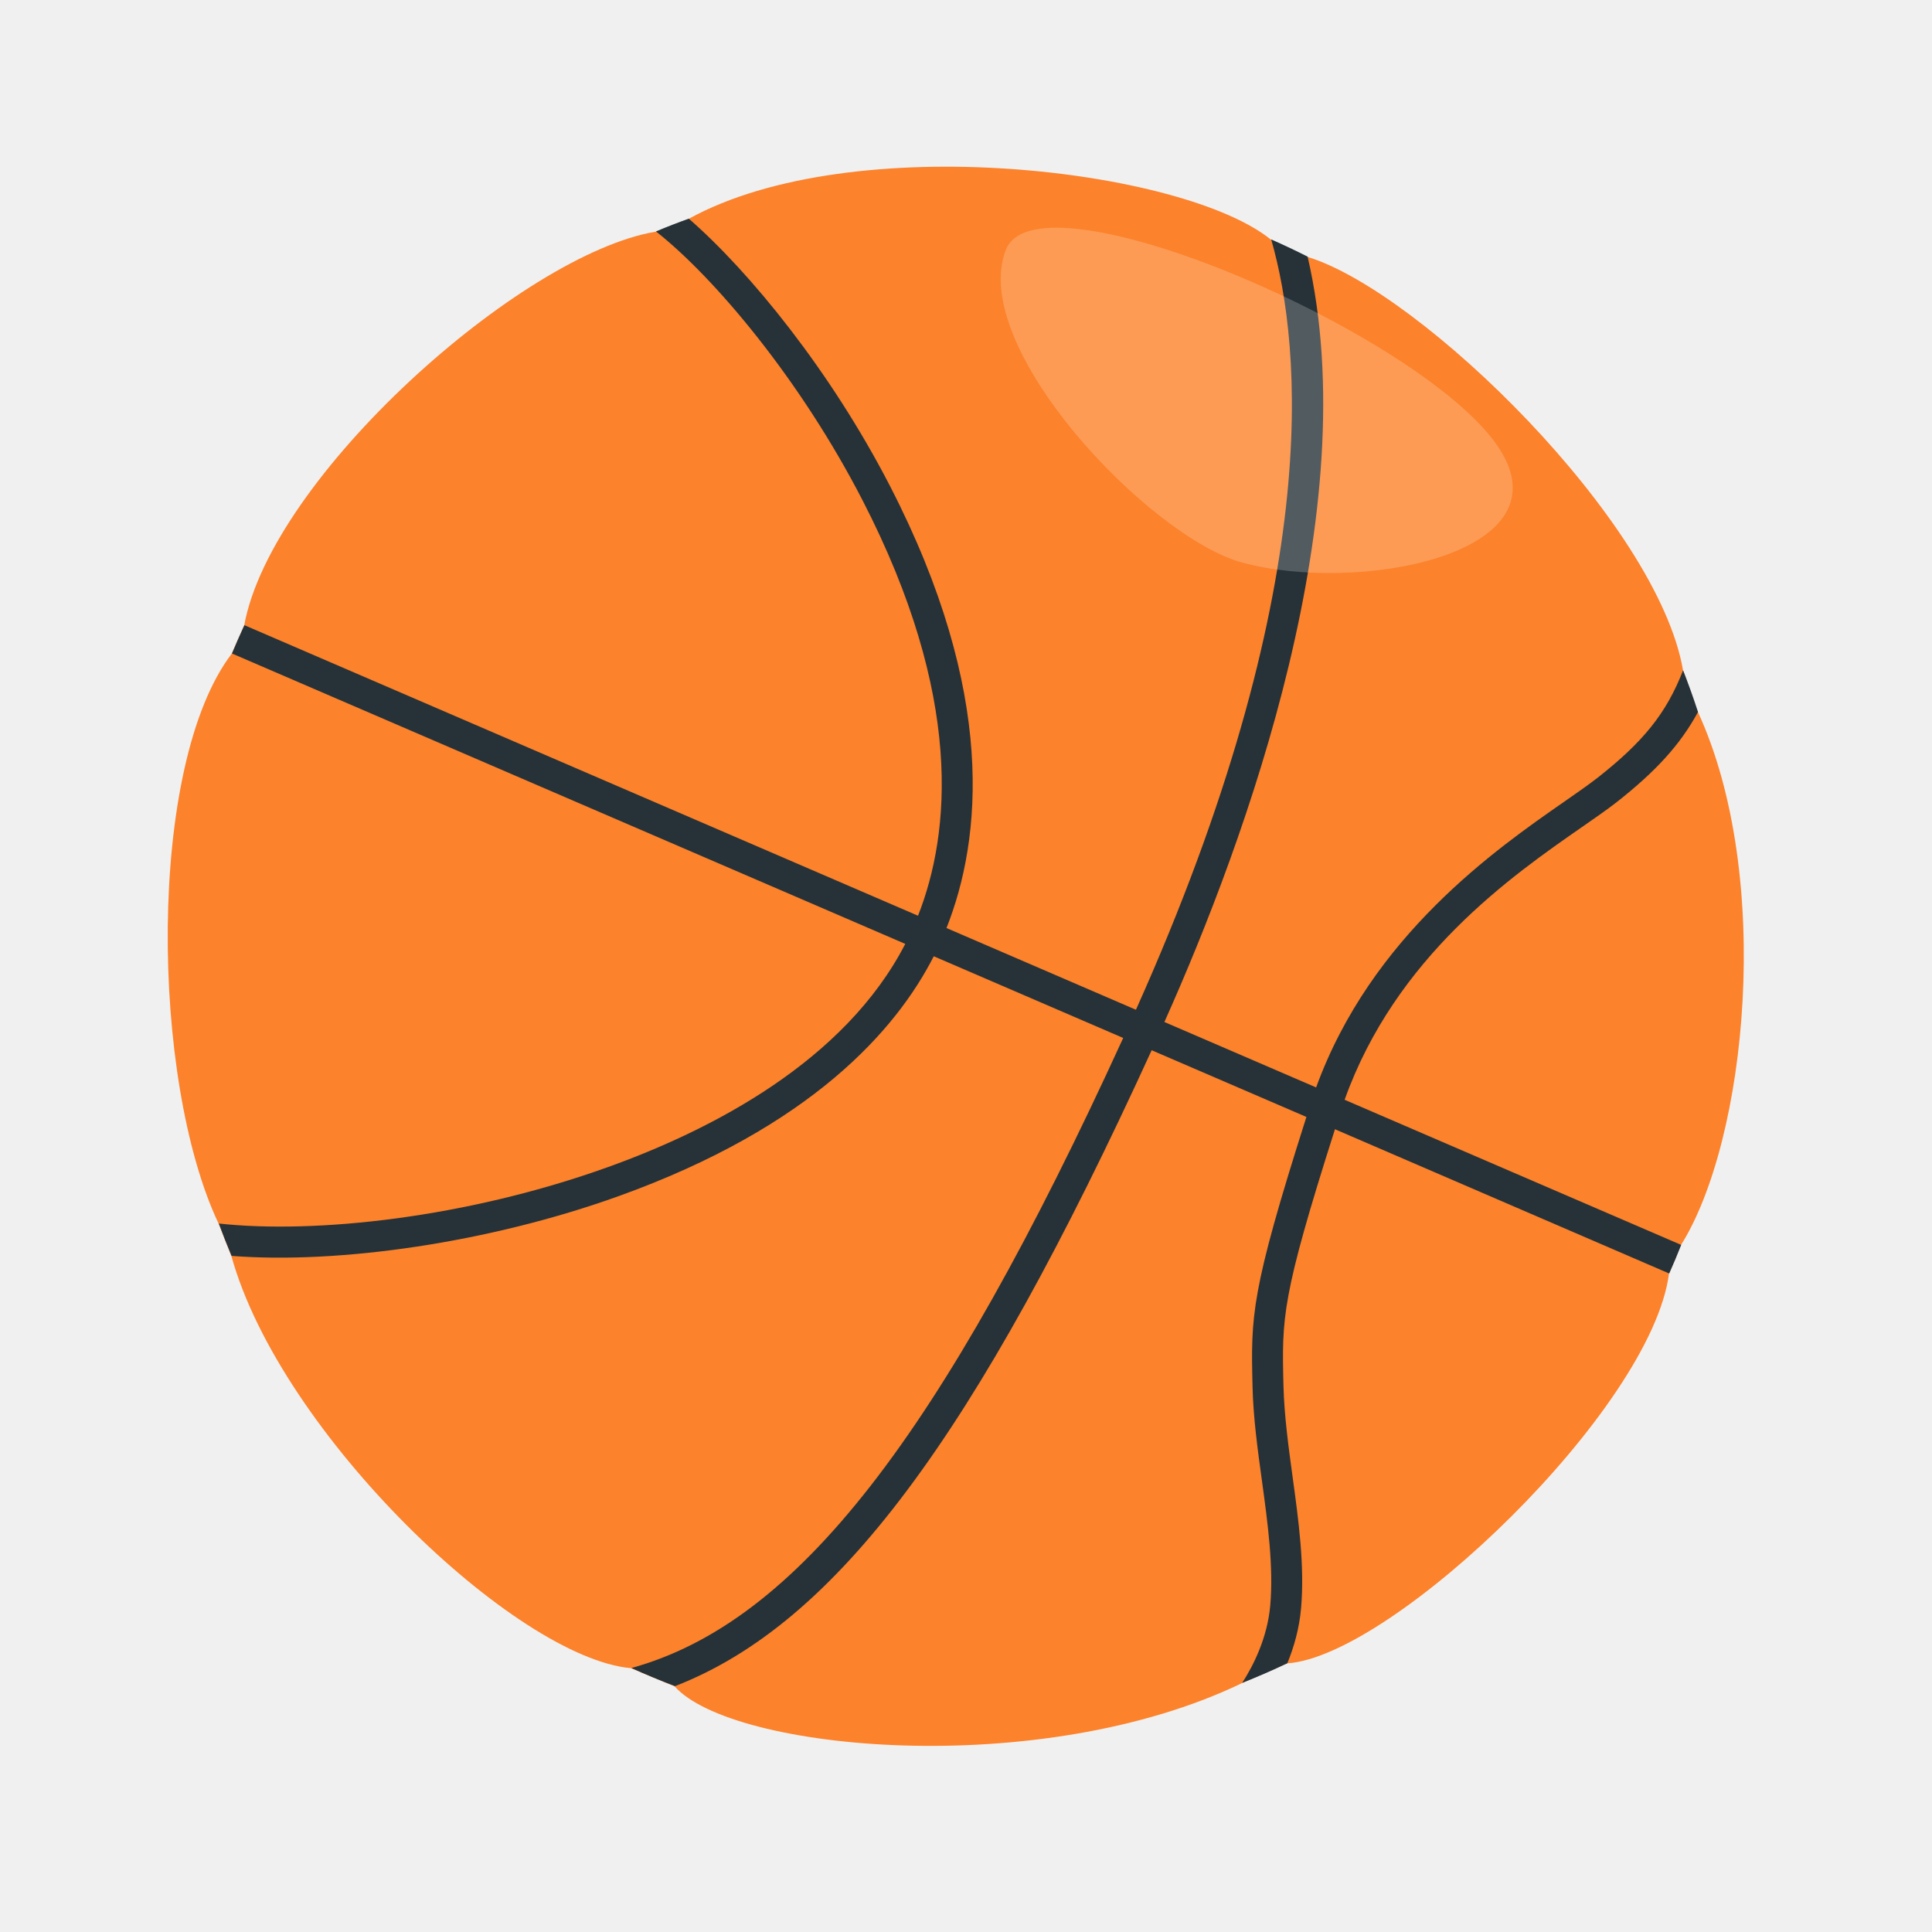
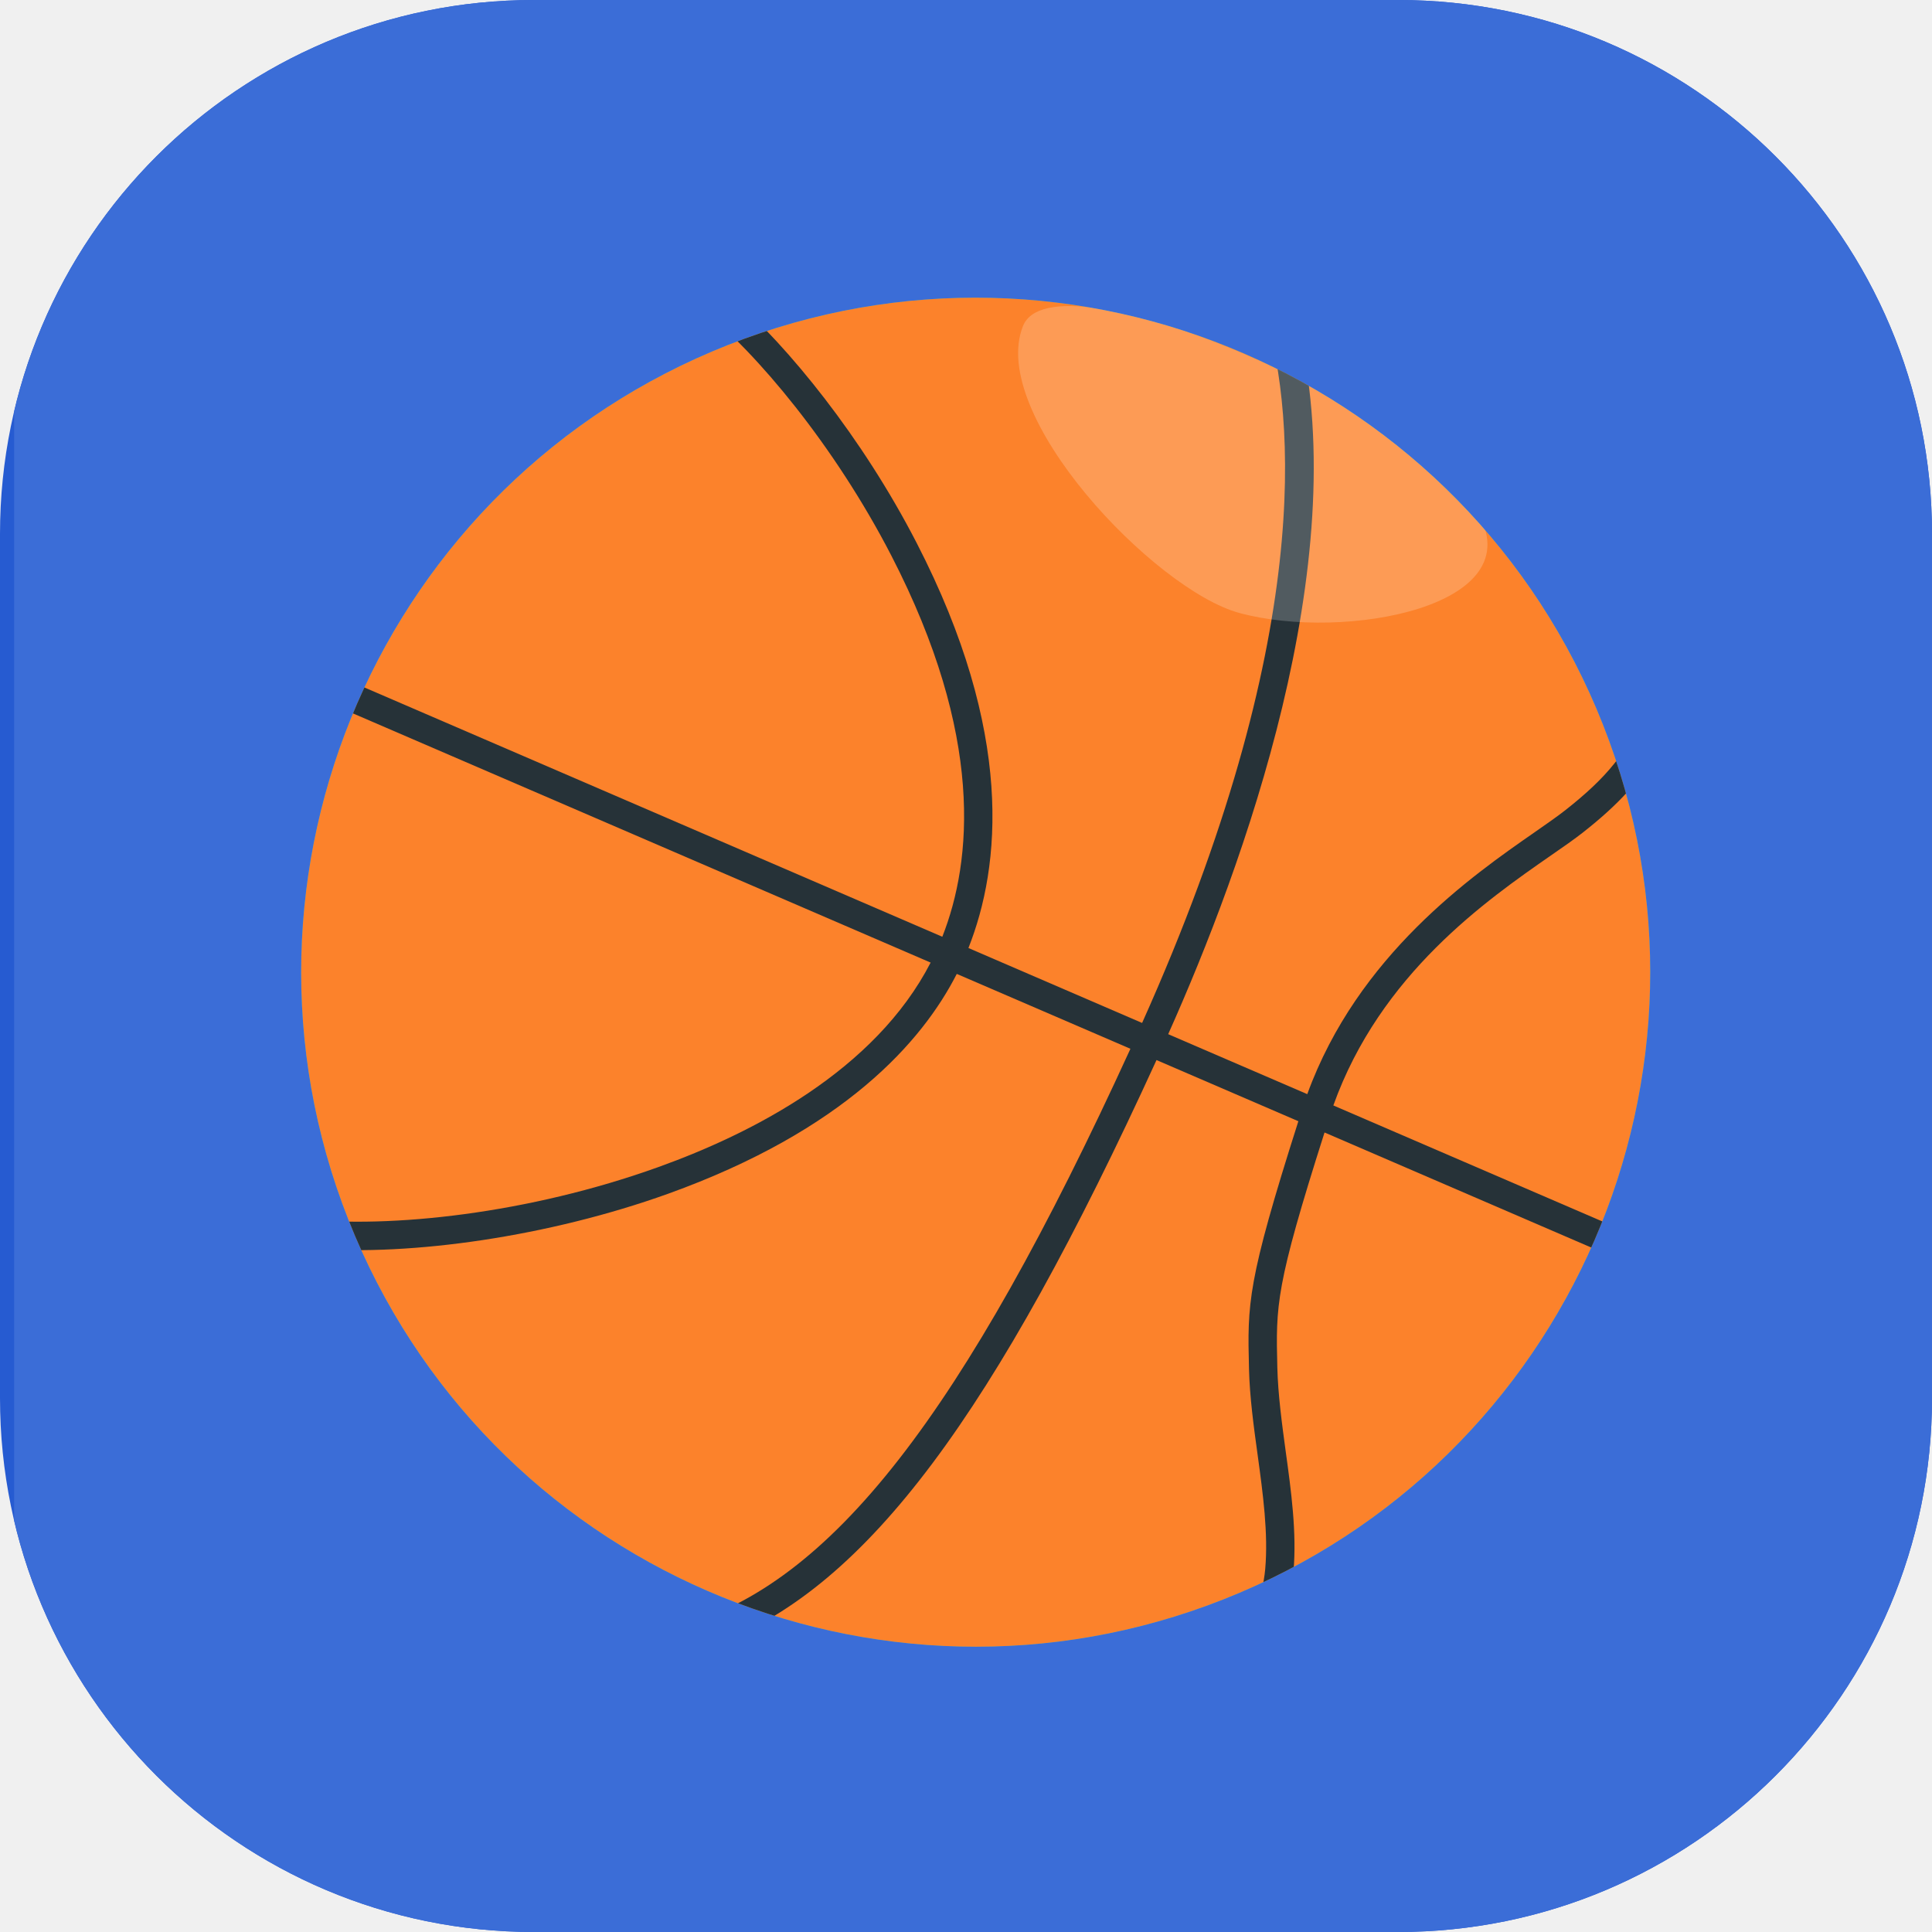
- <svg xmlns="http://www.w3.org/2000/svg" width="44" height="44" viewBox="0 0 44 44" fill="none">
-   <path d="M28.289 38.33C23.685 40.553 16.666 39.874 15.365 38.406L14.372 37.992C11.75 37.759 6.398 32.666 5.27 28.607L4.98 27.87C3.427 24.597 3.343 17.423 5.278 14.887L5.562 14.242C6.182 10.853 11.873 5.785 14.935 5.276L14.936 5.275C14.935 5.276 15.683 4.985 15.683 4.985C19.425 2.921 26.968 3.852 28.943 5.457L29.772 5.849C32.361 6.634 37.753 11.899 38.33 15.267L38.33 15.268C38.453 15.582 38.53 15.914 38.67 16.218C40.39 19.952 39.789 25.958 38.282 28.356L38.01 29.006C37.61 32.083 31.735 37.716 29.317 37.882L28.289 38.33Z" fill="#FC822B" />
-   <path d="M15.373 38.401C15.038 38.274 14.707 38.137 14.38 37.988C18.136 36.952 21.412 32.749 25.581 23.637C25.641 23.504 25.703 23.371 25.764 23.236C25.8 23.155 25.837 23.076 25.871 22.995C30.161 13.426 29.659 7.922 28.951 5.453C29.23 5.576 29.507 5.706 29.78 5.845C31.114 11.603 28.395 19.082 26.519 23.274C26.481 23.362 26.443 23.445 26.406 23.528C26.347 23.659 26.288 23.788 26.229 23.917C22.197 32.734 19.048 36.973 15.373 38.401Z" fill="#263238" />
-   <path d="M38.015 29.003L30.406 25.719L29.756 25.439L26.227 23.918L25.578 23.638L21.267 21.779L20.618 21.497L5.283 14.883C5.373 14.666 5.467 14.451 5.566 14.238L20.909 20.856L21.557 21.136L25.869 22.996L26.517 23.275L29.977 24.767L30.626 25.048L38.288 28.352C38.203 28.571 38.111 28.788 38.015 29.003Z" fill="#263238" />
-   <path d="M14.089 27.241C11.139 28.302 7.718 28.792 5.274 28.602C5.171 28.358 5.074 28.111 4.984 27.865C7.191 28.106 10.63 27.736 13.851 26.578C16.202 25.733 19.238 24.174 20.617 21.496C20.672 21.391 20.724 21.283 20.773 21.174C20.819 21.071 20.864 20.965 20.908 20.854C21.649 18.968 21.949 15.867 19.643 11.392C18.229 8.646 16.276 6.325 14.94 5.271C15.186 5.166 15.435 5.07 15.687 4.98C17.074 6.187 18.919 8.449 20.269 11.069C22.703 15.791 22.358 19.106 21.556 21.135C21.51 21.248 21.465 21.359 21.417 21.464C21.371 21.567 21.32 21.672 21.266 21.778C20.41 23.459 18.471 25.666 14.089 27.241Z" fill="#263238" />
-   <path d="M28.29 38.327C28.542 37.936 28.863 37.307 28.929 36.565C29.007 35.679 28.872 34.689 28.741 33.731C28.643 33.023 28.543 32.29 28.526 31.591C28.487 29.964 28.476 29.449 29.752 25.44C29.783 25.342 29.815 25.24 29.849 25.136C29.889 25.011 29.93 24.888 29.973 24.768C31.229 21.314 34.075 19.335 35.627 18.256C35.932 18.045 36.195 17.86 36.391 17.707C37.421 16.896 37.952 16.246 38.331 15.266C38.454 15.579 38.568 15.896 38.671 16.215C38.264 16.965 37.705 17.57 36.828 18.261C36.615 18.428 36.344 18.617 36.029 18.835C34.431 19.945 31.788 21.784 30.622 25.049C30.587 25.148 30.552 25.249 30.52 25.351C30.479 25.478 30.439 25.601 30.402 25.72C29.182 29.553 29.192 30.005 29.23 31.559C29.247 32.235 29.344 32.946 29.438 33.635C29.575 34.632 29.715 35.662 29.631 36.627C29.59 37.091 29.468 37.515 29.318 37.879C28.979 38.042 28.636 38.189 28.29 38.327Z" fill="#263238" />
-   <path opacity="0.2" d="M22.91 5.684C23.66 3.798 32.615 7.693 34.185 10.278C35.623 12.646 30.9 13.522 28.286 12.811C26.173 12.235 22.034 7.887 22.91 5.684Z" fill="white" />
+ <svg xmlns="http://www.w3.org/2000/svg" width="48" height="48" viewBox="0 0 48 48" fill="none">
+   <g clip-path="url(#clip0_2756_1848)">
+     <rect width="48" height="48" rx="13.265" fill="#265BD1" />
+     <rect width="48" height="48" transform="translate(0.351562)" fill="#3B6DD7" />
+     <g clip-path="url(#clip1_2756_1848)">
+       <rect x="33.672" y="2.418" width="33.508" height="33.508" rx="16.754" transform="rotate(68.4555 33.6719 2.41797)" fill="#00ACFD" />
+       <path d="M30.794 40.748C26.19 42.971 19.171 42.292 17.87 40.824L16.876 40.41C14.255 40.177 8.902 35.084 7.775 31.025L7.485 30.288C5.932 27.015 5.848 19.841 7.783 17.305L8.066 16.66C8.687 13.271 14.378 8.203 17.439 7.694L17.441 7.693C17.439 7.694 18.188 7.403 18.188 7.403C21.93 5.339 29.472 6.269 31.448 7.875L32.277 8.267C34.866 9.052 40.257 14.317 40.834 17.685L40.835 17.686C40.957 18 41.035 18.332 41.175 18.636C42.895 22.37 42.294 28.376 40.787 30.774L40.515 31.424C40.114 34.501 34.239 40.133 31.821 40.3L30.794 40.748Z" fill="#FC822B" />
+       <path d="M17.878 40.819C17.543 40.692 17.211 40.555 16.884 40.406C20.64 39.37 23.917 35.167 28.086 26.055C28.145 25.922 28.208 25.789 28.268 25.654C28.304 25.573 28.341 25.494 28.376 25.413C32.666 15.844 32.164 10.34 31.456 7.871C31.735 7.994 32.012 8.124 32.285 8.263C33.619 14.021 30.899 21.5 29.024 25.692C28.986 25.78 28.948 25.863 28.911 25.946C28.852 26.077 28.792 26.206 28.734 26.335C24.702 35.153 21.553 39.391 17.878 40.819Z" fill="#263238" />
+       <path d="M40.52 31.42L32.91 28.137L32.261 27.858L28.731 26.336L28.083 26.056L23.772 24.197L23.123 23.916L7.788 17.301C7.878 17.084 7.972 16.869 8.071 16.656L23.413 23.274L24.062 23.554L28.373 25.414L29.021 25.693L32.482 27.185L33.13 27.466L40.792 30.77C40.707 30.989 40.615 31.205 40.52 31.42Z" fill="#263238" />
+       <path d="M16.594 29.66C13.644 30.719 10.223 31.21 7.778 31.02C7.676 30.776 7.579 30.529 7.489 30.283C9.696 30.524 13.135 30.154 16.356 28.996C18.707 28.151 21.743 26.592 23.122 23.914C23.177 23.809 23.228 23.701 23.278 23.592C23.324 23.489 23.368 23.384 23.412 23.272C24.154 21.386 24.454 18.285 22.148 13.81C20.733 11.064 18.78 8.743 17.445 7.688C17.691 7.584 17.94 7.488 18.192 7.398C19.579 8.605 21.424 10.867 22.773 13.487C25.207 18.209 24.863 21.524 24.061 23.552C24.015 23.666 23.969 23.777 23.921 23.882C23.876 23.985 23.825 24.09 23.771 24.196C22.915 25.877 20.976 28.084 16.594 29.66Z" fill="#263238" />
+       <path d="M30.795 40.745C31.047 40.354 31.368 39.725 31.434 38.983C31.512 38.097 31.377 37.107 31.246 36.15C31.148 35.441 31.048 34.708 31.031 34.009C30.991 32.382 30.98 31.866 32.257 27.858C32.288 27.76 32.32 27.657 32.353 27.554C32.393 27.429 32.434 27.306 32.478 27.186C33.733 23.732 36.579 21.753 38.132 20.674C38.436 20.463 38.7 20.278 38.895 20.125C39.925 19.314 40.456 18.664 40.836 17.684C40.958 17.997 41.073 18.314 41.176 18.633C40.769 19.383 40.21 19.988 39.332 20.679C39.12 20.846 38.849 21.035 38.533 21.253C36.935 22.363 34.293 24.201 33.126 27.466C33.092 27.567 33.057 27.666 33.024 27.769C32.983 27.895 32.944 28.018 32.907 28.138C31.687 31.971 31.697 32.423 31.735 33.977C31.752 34.653 31.849 35.364 31.942 36.053C32.08 37.05 32.22 38.08 32.136 39.045C32.095 39.509 31.973 39.933 31.823 40.297C31.484 40.46 31.141 40.607 30.795 40.745Z" fill="#263238" />
+       <path opacity="0.2" d="M25.415 8.102C26.165 6.216 35.12 10.111 36.689 12.696C38.127 15.064 33.405 15.94 30.791 15.229C28.678 14.653 24.538 10.305 25.415 8.102Z" fill="white" />
+     </g>
+   </g>
+   <defs>
+     <clipPath id="clip0_2756_1848">
+       <rect width="48" height="48" rx="13.265" fill="white" />
+     </clipPath>
+     <clipPath id="clip1_2756_1848">
+       <rect x="33.672" y="2.418" width="33.508" height="33.508" rx="16.754" transform="rotate(68.4555 33.6719 2.41797)" fill="white" />
+     </clipPath>
+   </defs>
</svg>
